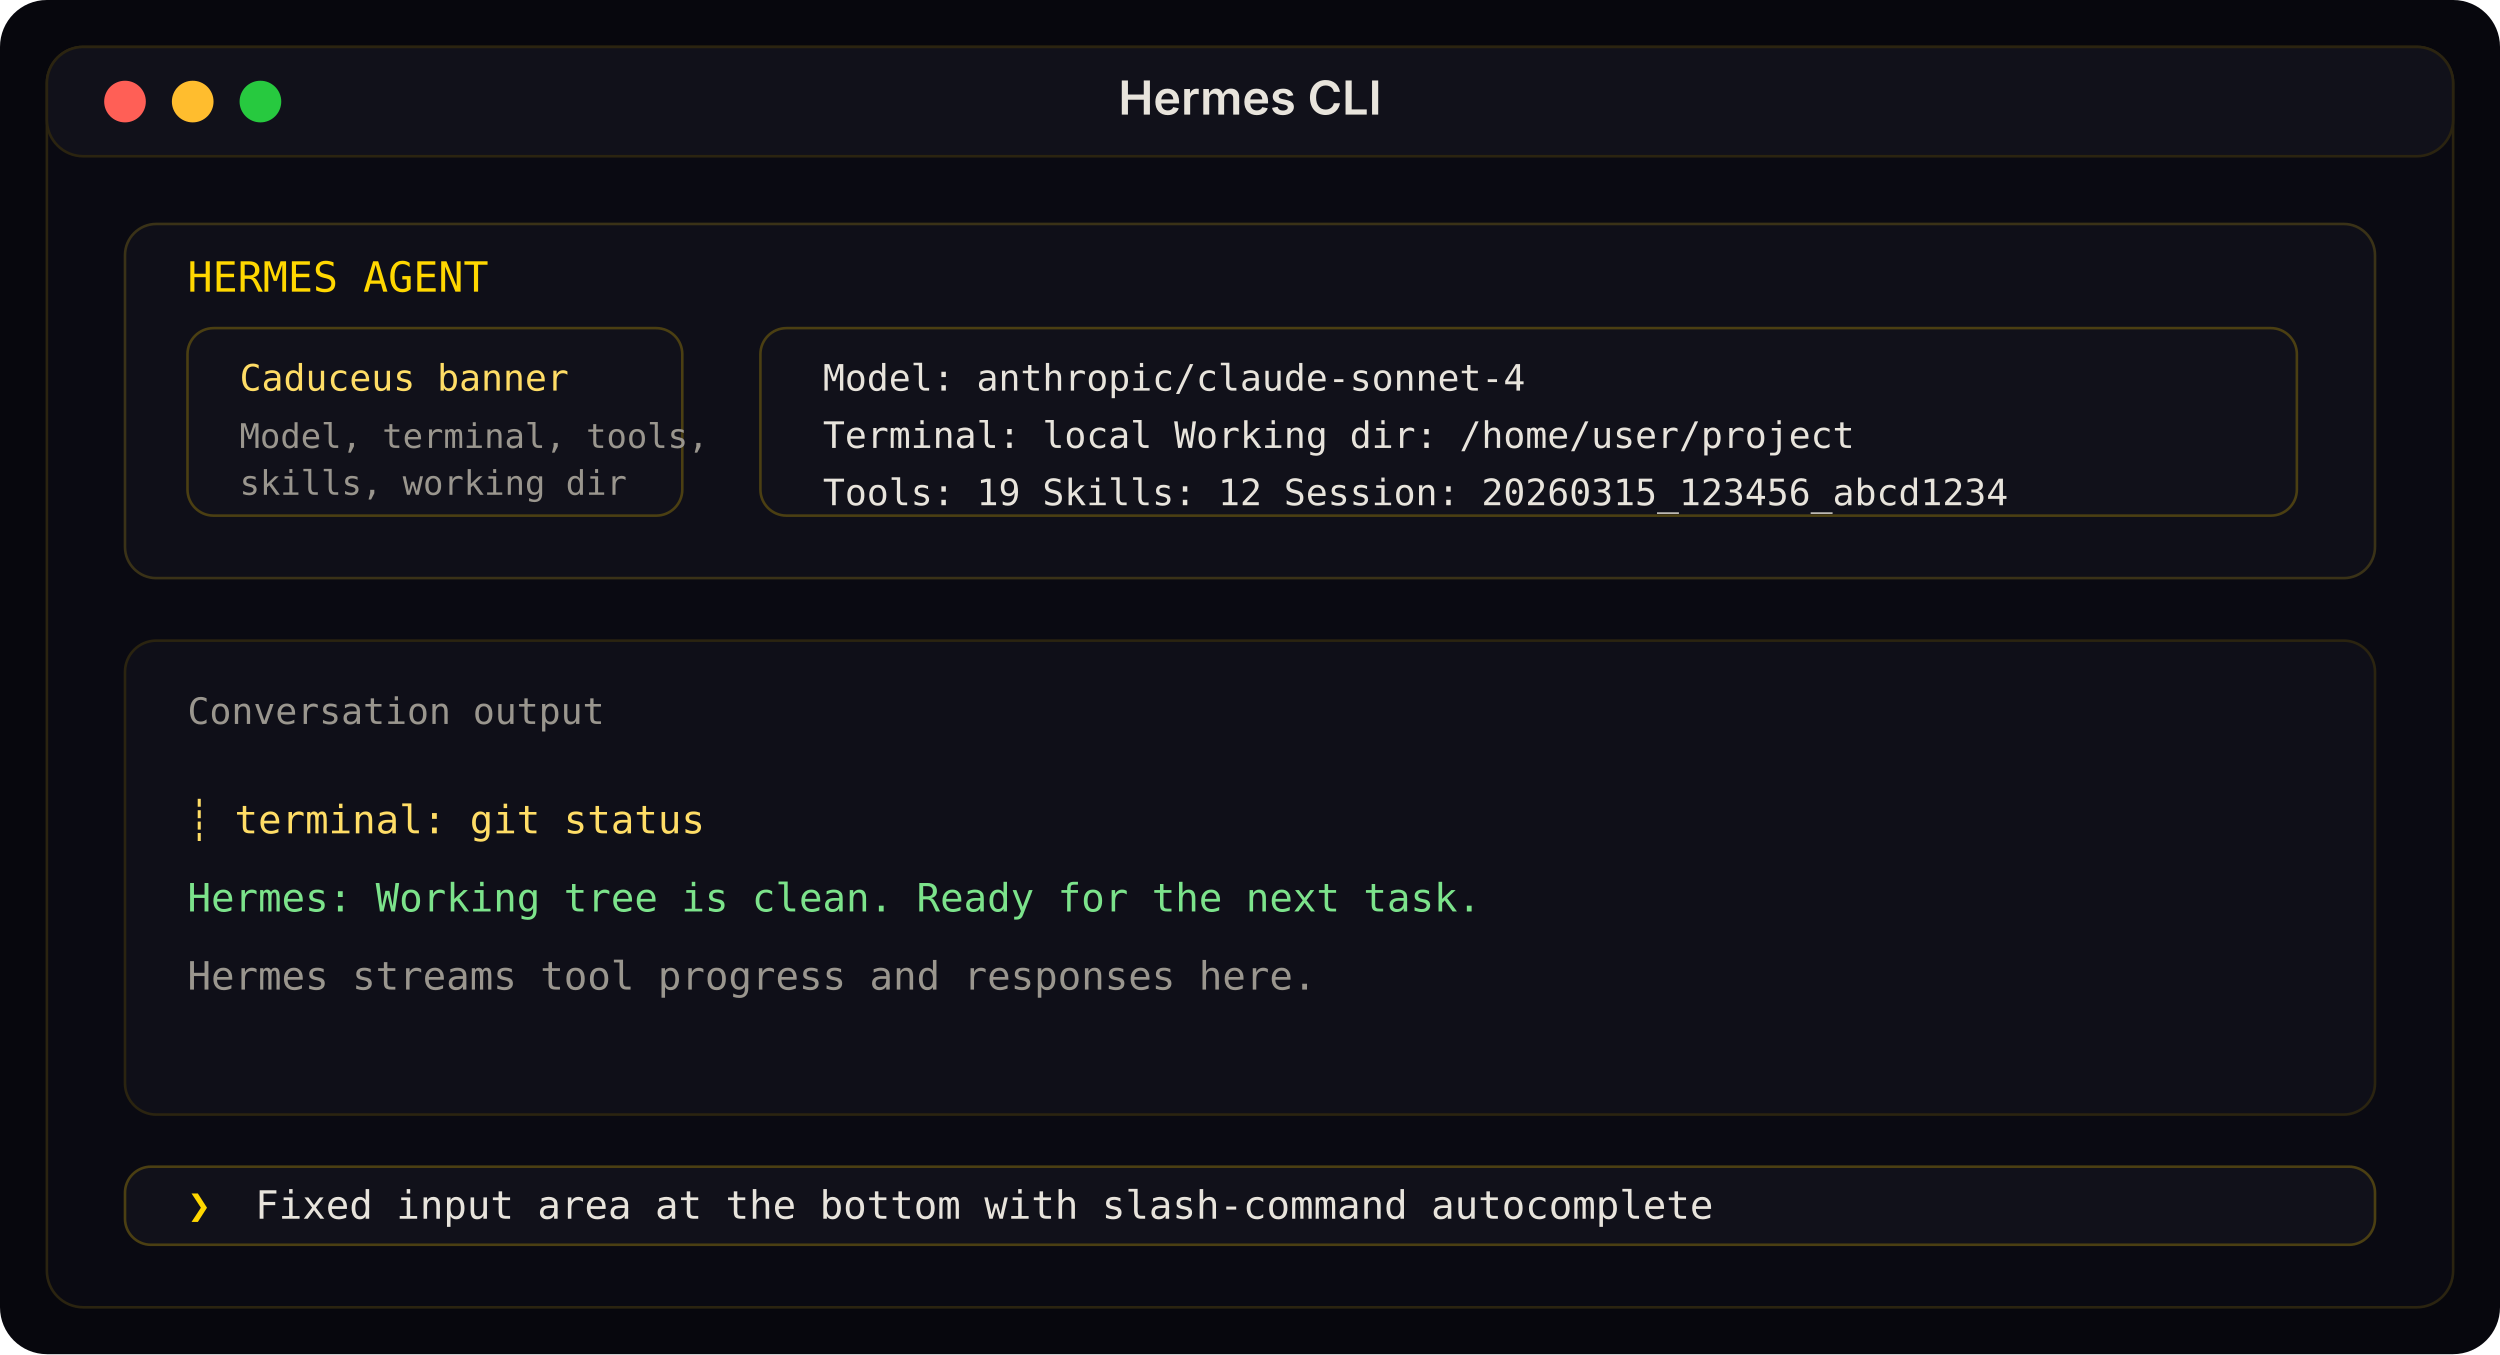
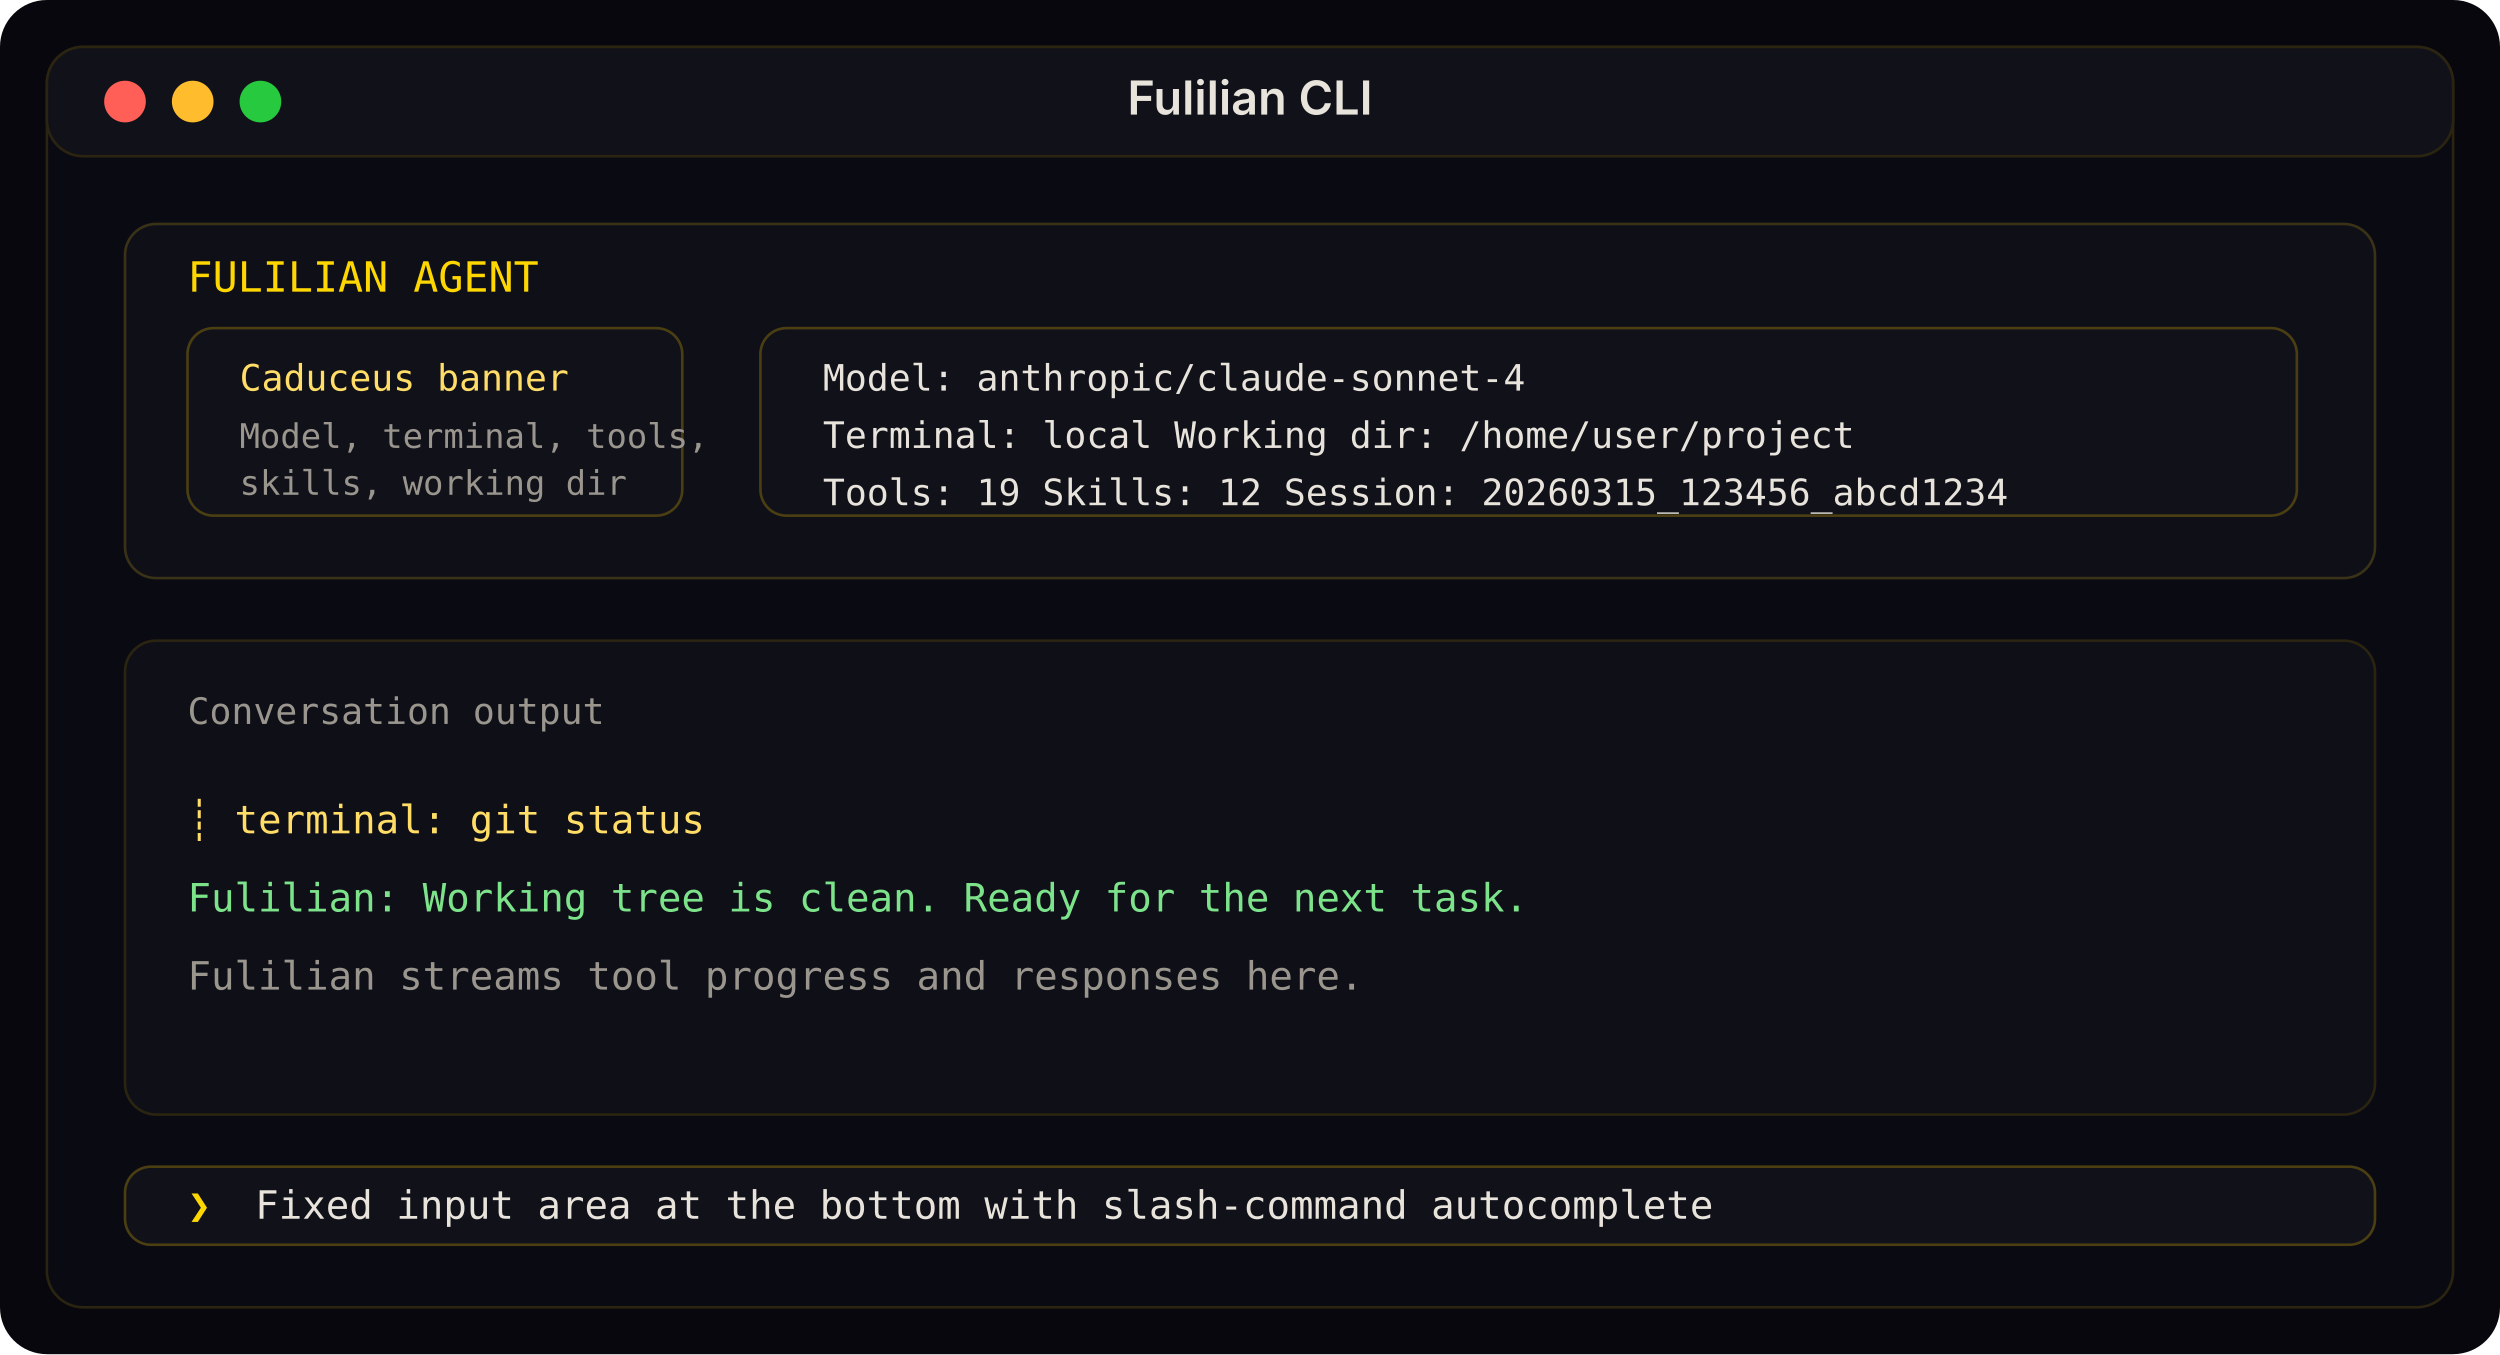
<svg xmlns="http://www.w3.org/2000/svg" width="960" height="520" viewBox="0 0 960 520" role="img" aria-labelledby="title desc">
  <rect width="960" height="520" rx="18" fill="#07070d" />
  <rect x="18" y="18" width="924" height="484" rx="14" fill="#0a0a12" stroke="#2b2410" />
  <rect x="18" y="18" width="924" height="42" rx="14" fill="#11111a" stroke="#2b2410" />
  <circle cx="48" cy="39" r="8" fill="#ff5f56" />
  <circle cx="74" cy="39" r="8" fill="#ffbd2e" />
  <circle cx="100" cy="39" r="8" fill="#27c93f" />
-   <text x="480" y="44" text-anchor="middle" fill="#e8e4dc" font-family="Inter, sans-serif" font-size="18" font-weight="600">Hermes CLI</text>
+   <text x="480" y="44" text-anchor="middle" fill="#e8e4dc" font-family="Inter, sans-serif" font-size="18" font-weight="600">Fulilian CLI</text>
  <rect x="48" y="86" width="864" height="136" rx="12" fill="#0f0f18" stroke="#3a3217" />
-   <text x="72" y="112" fill="#ffd700" font-family="JetBrains Mono, monospace" font-size="16">HERMES AGENT</text>
+   <text x="72" y="112" fill="#ffd700" font-family="JetBrains Mono, monospace" font-size="16">FULILIAN AGENT</text>
  <rect x="72" y="126" width="190" height="72" rx="10" fill="#11111a" stroke="#4b3f12" />
  <text x="92" y="150" fill="#ffdd66" font-family="JetBrains Mono, monospace" font-size="14">Caduceus banner</text>
  <text x="92" y="172" fill="#9a968e" font-family="JetBrains Mono, monospace" font-size="13">Model, terminal, tools,</text>
  <text x="92" y="190" fill="#9a968e" font-family="JetBrains Mono, monospace" font-size="13">skills, working dir</text>
  <rect x="292" y="126" width="590" height="72" rx="10" fill="#11111a" stroke="#4b3f12" />
  <text x="316" y="150" fill="#e8e4dc" font-family="JetBrains Mono, monospace" font-size="14">Model: anthropic/claude-sonnet-4</text>
  <text x="316" y="172" fill="#e8e4dc" font-family="JetBrains Mono, monospace" font-size="14">Terminal: local   Working dir: /home/user/project</text>
  <text x="316" y="194" fill="#e8e4dc" font-family="JetBrains Mono, monospace" font-size="14">Tools: 19   Skills: 12   Session: 20260315_123456_abcd1234</text>
  <rect x="48" y="246" width="864" height="182" rx="12" fill="#0f0f18" stroke="#2b2410" />
  <text x="72" y="278" fill="#9a968e" font-family="JetBrains Mono, monospace" font-size="14">Conversation output</text>
  <text x="72" y="320" fill="#ffdd66" font-family="JetBrains Mono, monospace" font-size="15">┊ terminal: git status</text>
-   <text x="72" y="350" fill="#7ce38b" font-family="JetBrains Mono, monospace" font-size="15">Hermes: Working tree is clean. Ready for the next task.</text>
-   <text x="72" y="380" fill="#9a968e" font-family="JetBrains Mono, monospace" font-size="15">Hermes streams tool progress and responses here.</text>
+   <text x="72" y="350" fill="#7ce38b" font-family="JetBrains Mono, monospace" font-size="15">Fulilian: Working tree is clean. Ready for the next task.</text>
+   <text x="72" y="380" fill="#9a968e" font-family="JetBrains Mono, monospace" font-size="15">Fulilian streams tool progress and responses here.</text>
  <rect x="48" y="448" width="864" height="30" rx="10" fill="#11111a" stroke="#4b3f12" />
  <text x="72" y="468" fill="#ffd700" font-family="JetBrains Mono, monospace" font-size="15">❯</text>
  <text x="98" y="468" fill="#e8e4dc" font-family="JetBrains Mono, monospace" font-size="15">Fixed input area at the bottom with slash-command autocomplete</text>
</svg>
